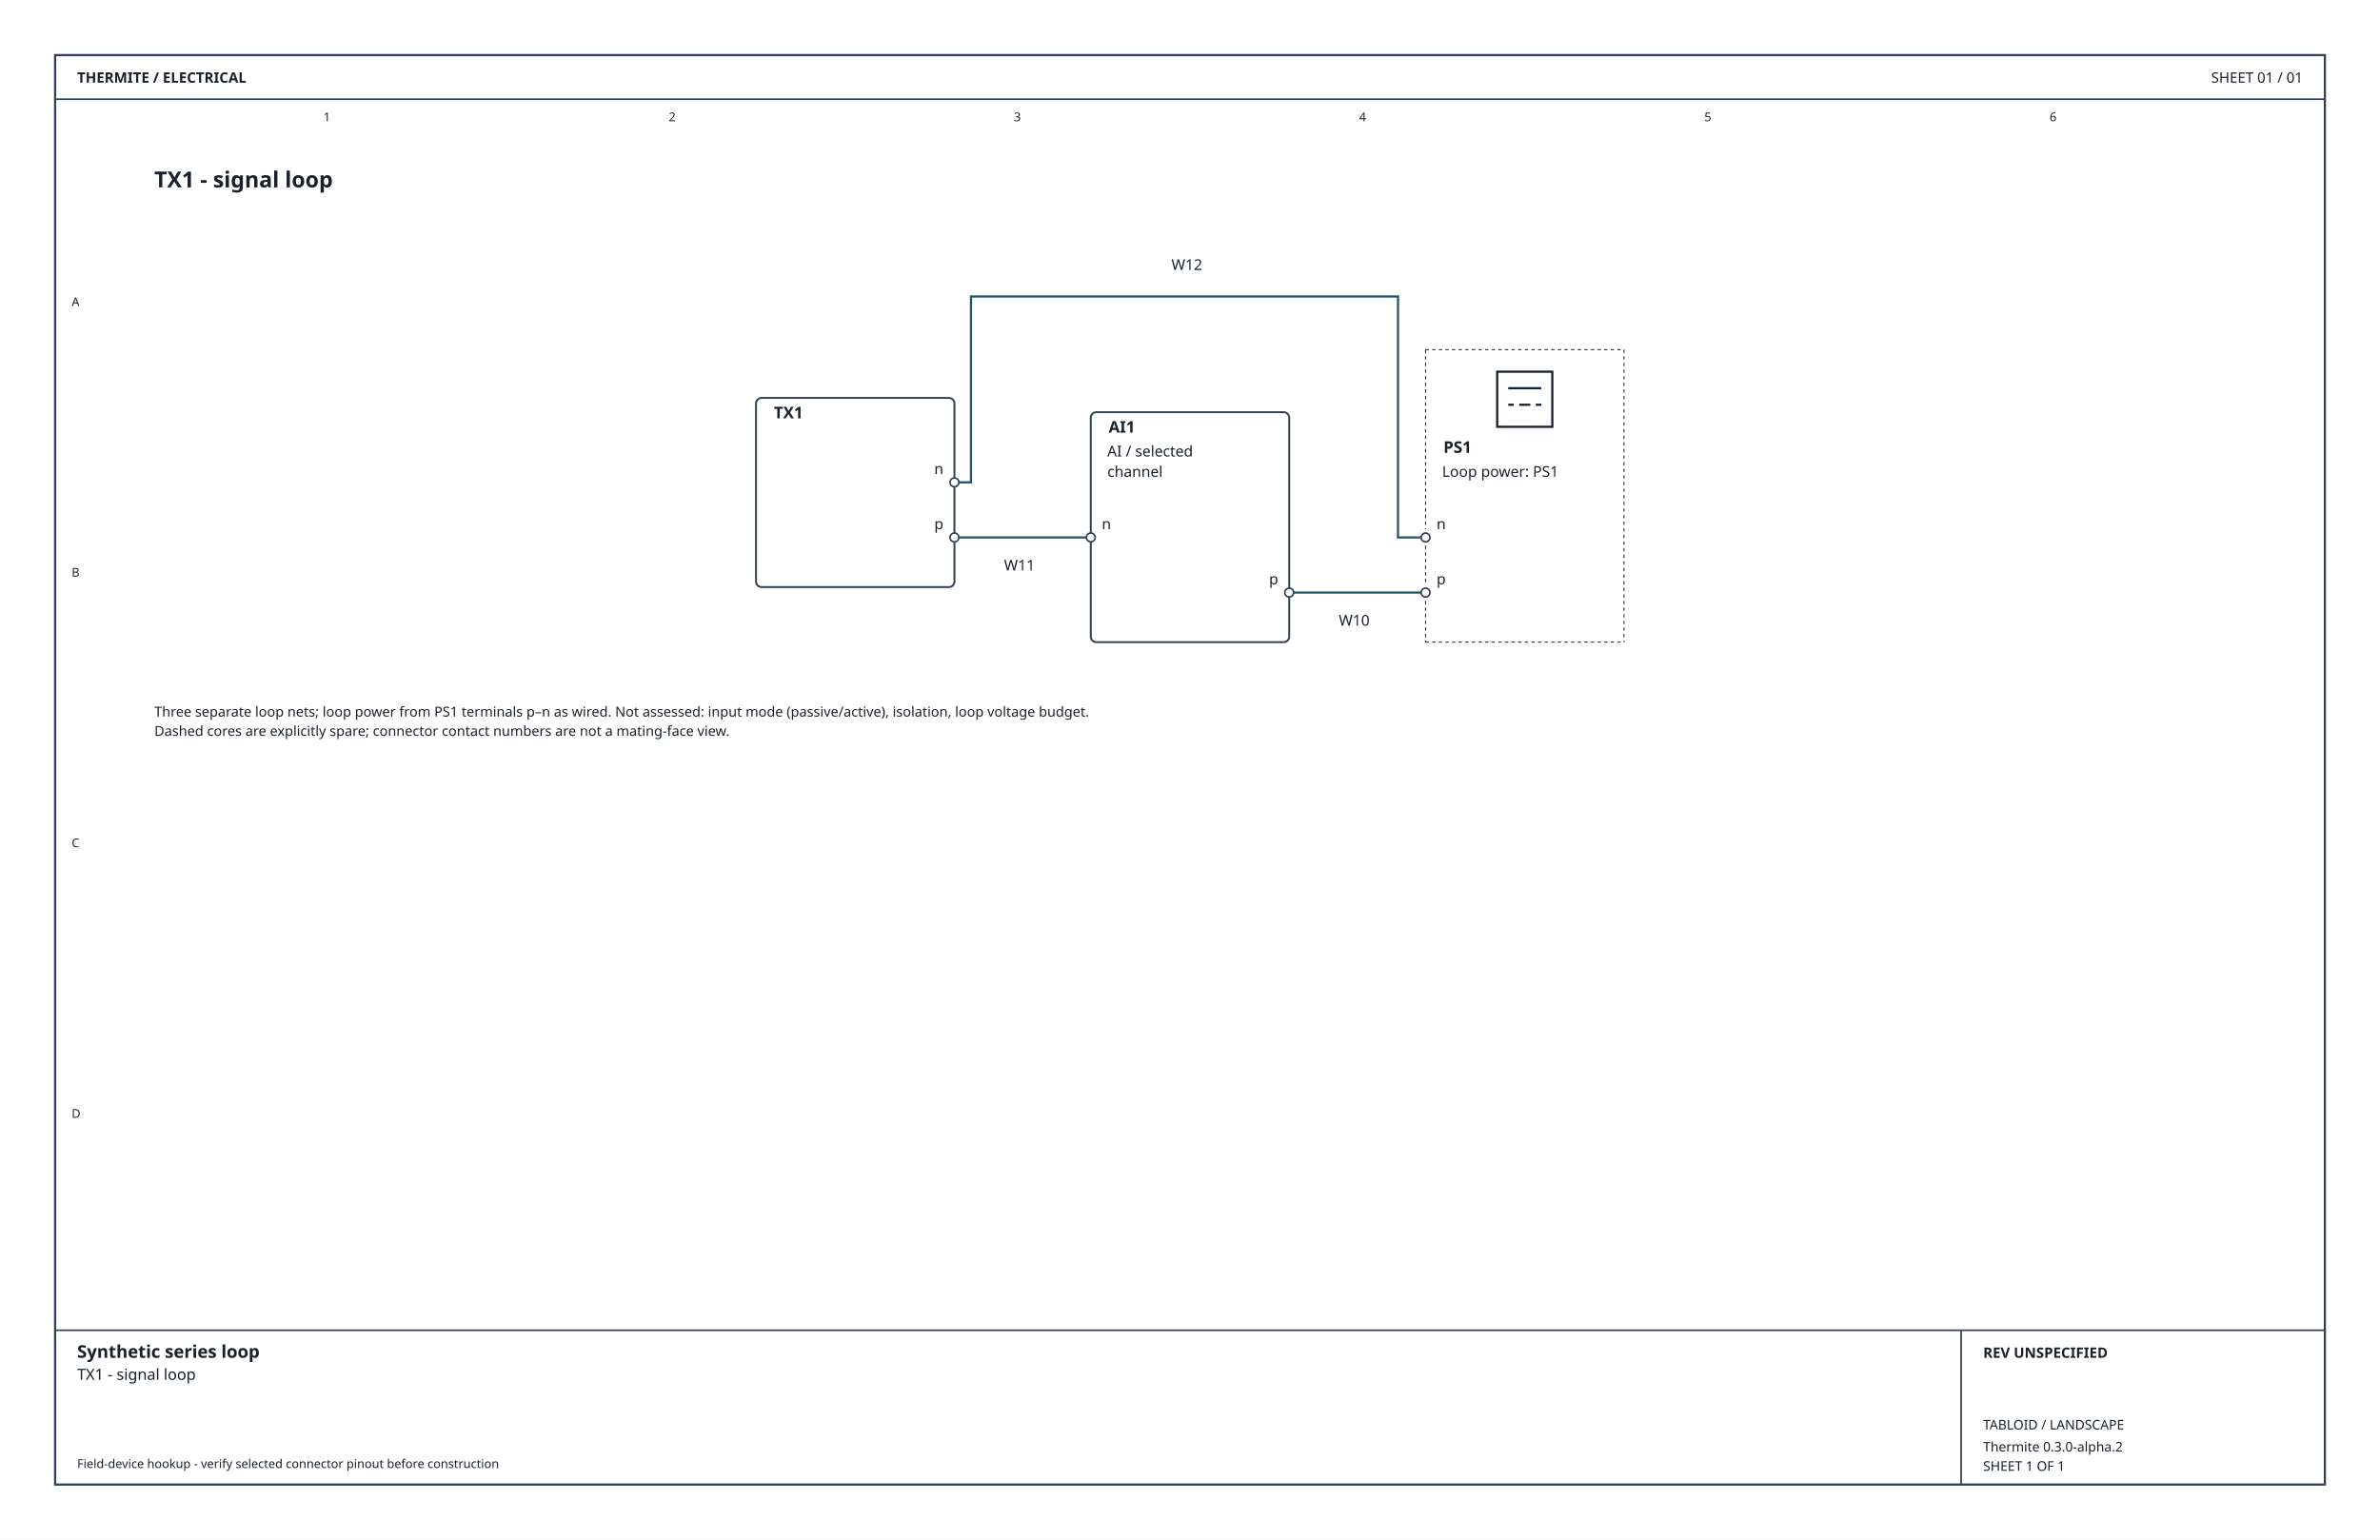
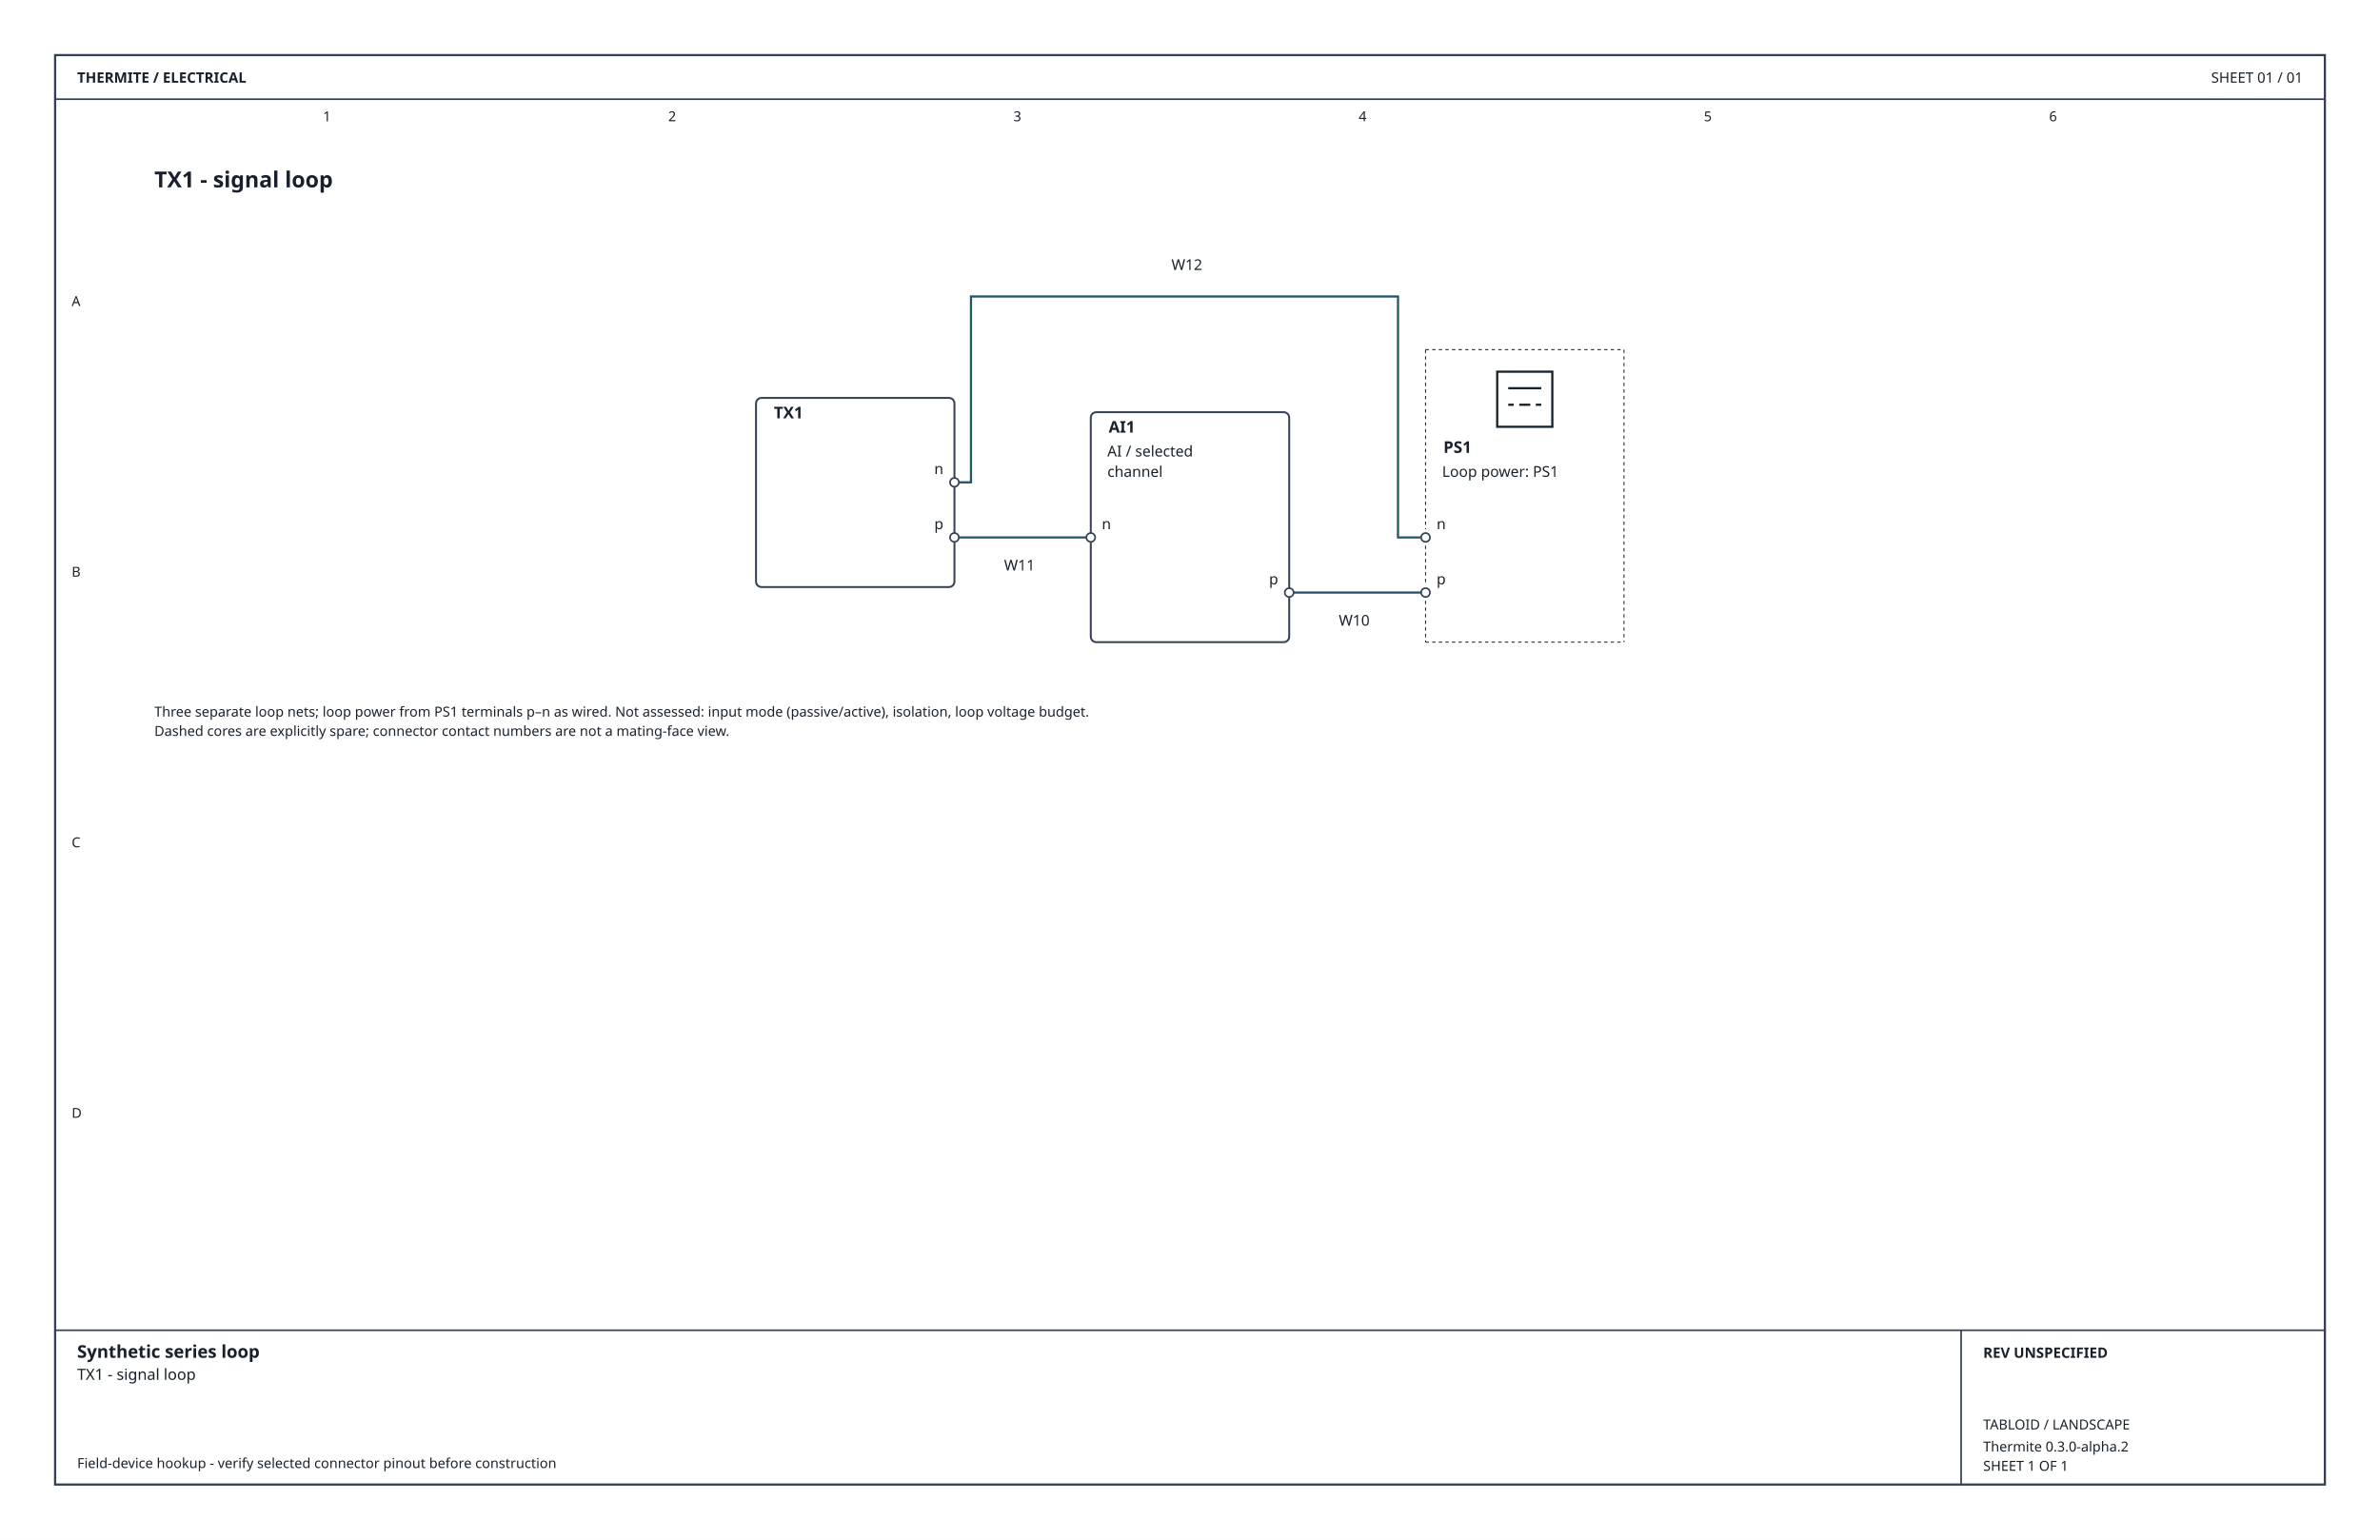
<svg xmlns="http://www.w3.org/2000/svg" width="431.8mm" height="279.4mm" viewBox="0 0 431.8 279.4" role="img" aria-label="TX1 - signal loop, sheet 1 of 1" data-sheet="1" data-total-sheets="1" data-paper="tabloid">
  <rect width="431.8" height="279.4" fill="white" />
  <rect x="10" y="10" width="411.8" height="259.4" fill="none" stroke="#344054" stroke-width="0.4" />
  <text x="14" y="15" font-family="Thermite Sans, Thermite Math, sans-serif" font-size="2.6" text-anchor="start" font-weight="700" fill="#18212b">THERMITE  /  ELECTRICAL</text>
  <text x="417.8" y="15" font-family="Thermite Sans, Thermite Math, sans-serif" font-size="2.6" text-anchor="end" font-weight="400" fill="#18212b">SHEET 01 / 01</text>
  <path d="M 10 18 L 421.8 18" fill="none" stroke="#344054" stroke-width="0.3" />
  <g data-navigation-view="view/1/0a7db6cc4c93b2729928ab9757bc4d8888b24d595e06566be57f1f3d5fcd90a7">
    <text x="28" y="34" font-family="Thermite Sans, Thermite Math, sans-serif" font-size="4" text-anchor="start" font-weight="700" fill="#18212b">TX1 - signal loop</text>
    <g transform="translate(131.164 40) scale(1)">
      <g transform="translate(0 0)">
        <g data-layout-source-port="p1_1_out" data-layout-target-port="p2_1_in" data-loop-conductor="74000000-0000-4000-8000-000000000010" data-net-id="net:sha256:ea75aba856959fb3effe9a19ea7fee04331762249f129d578a5646b214df70ea" data-terminal-ends="[{&quot;deviceUid&quot;:&quot;74000000-0000-4000-8000-000000000003&quot;,&quot;terminalKey&quot;:&quot;p&quot;},{&quot;deviceUid&quot;:&quot;74000000-0000-4000-8000-000000000001&quot;,&quot;terminalKey&quot;:&quot;p&quot;}]">
          <path d="M 102.736 67.531 L 127.472 67.531" fill="none" stroke="#23566d" stroke-width="0.4" stroke-linecap="round" />
          <rect x="110.736" y="70.531" width="8.736" height="4.8" fill="white" />
          <text x="111.736" y="73.531" font-family="Thermite Sans, Thermite Math, sans-serif" font-size="2.7" text-anchor="start" font-weight="400" fill="#18212b">W10</text>
        </g>
        <g data-layout-source-port="p0_1_out" data-layout-target-port="p1_0_in" data-loop-conductor="74000000-0000-4000-8000-000000000011" data-net-id="net:sha256:5a10ab2aa4314e109f16abb3a85edf3b6d5fd9182d9b638c85d494ff6d9c1402" data-terminal-ends="[{&quot;deviceUid&quot;:&quot;74000000-0000-4000-8000-000000000002&quot;,&quot;terminalKey&quot;:&quot;p&quot;},{&quot;deviceUid&quot;:&quot;74000000-0000-4000-8000-000000000003&quot;,&quot;terminalKey&quot;:&quot;n&quot;}]">
          <path d="M 42 57.531 L 66.736 57.531" fill="none" stroke="#23566d" stroke-width="0.4" stroke-linecap="round" />
          <rect x="50" y="60.531" width="8.736" height="4.8" fill="white" />
          <text x="51" y="63.531" font-family="Thermite Sans, Thermite Math, sans-serif" font-size="2.7" text-anchor="start" font-weight="400" fill="#18212b">W11</text>
        </g>
        <g data-layout-source-port="p0_0_out" data-layout-target-port="p2_0_in" data-loop-conductor="74000000-0000-4000-8000-000000000012" data-net-id="net:sha256:524b12d00bf8da02d017de32b9f8be8e7d931b9ed11328174aaab9fcf48b2b71" data-terminal-ends="[{&quot;deviceUid&quot;:&quot;74000000-0000-4000-8000-000000000002&quot;,&quot;terminalKey&quot;:&quot;n&quot;},{&quot;deviceUid&quot;:&quot;74000000-0000-4000-8000-000000000001&quot;,&quot;terminalKey&quot;:&quot;n&quot;}]">
          <path d="M 42 47.531 L 45 47.531 L 45 13.8 L 122.472 13.8 L 122.472 57.531 L 127.472 57.531" fill="none" stroke="#23566d" stroke-width="0.4" stroke-linecap="round" />
          <rect x="80.368" y="6" width="8.736" height="4.8" fill="white" />
          <text x="81.368" y="9" font-family="Thermite Sans, Thermite Math, sans-serif" font-size="2.7" text-anchor="start" font-weight="400" fill="#18212b">W12</text>
        </g>
        <g data-device-uid="74000000-0000-4000-8000-000000000002" data-body-width="36" data-body-height="34.322" transform="translate(6 32.209)">
          <rect width="36" height="34.322" rx="1" fill="white" stroke="#344054" stroke-width="0.35" />
          <text data-tag-owner-uid="74000000-0000-4000-8000-000000000002" data-tag-kind="body" data-tag-block="74000000-0000-4000-8000-000000000002" data-tag-field="designation" data-tag-row-start="0" data-tag-row-end="3" x="3.24" y="3.702" font-family="Thermite Sans, Thermite Math, sans-serif" font-size="2.916" text-anchor="start" font-weight="700" fill="#18212b">TX1</text>
          <g data-layout-port="p0_0_out" data-loop-terminal="[&quot;74000000-0000-4000-8000-000000000002&quot;,&quot;n&quot;]">
            <circle cx="36" cy="15.322" r="0.8" fill="white" stroke="#344054" stroke-width="0.3" />
            <text x="34" y="13.822" font-family="Thermite Sans, Thermite Math, sans-serif" font-size="2.7" text-anchor="end" font-weight="400" fill="#18212b">n</text>
          </g>
          <g data-layout-port="p0_1_out" data-loop-terminal="[&quot;74000000-0000-4000-8000-000000000002&quot;,&quot;p&quot;]">
            <circle cx="36" cy="25.322" r="0.8" fill="white" stroke="#344054" stroke-width="0.3" />
            <text x="34" y="23.822" font-family="Thermite Sans, Thermite Math, sans-serif" font-size="2.7" text-anchor="end" font-weight="400" fill="#18212b">p</text>
          </g>
        </g>
        <g data-device-uid="74000000-0000-4000-8000-000000000003" data-body-width="36" data-body-height="41.731" transform="translate(66.736 34.8)">
          <rect width="36" height="41.731" rx="1" fill="white" stroke="#344054" stroke-width="0.35" />
          <text data-tag-owner-uid="74000000-0000-4000-8000-000000000003" data-tag-kind="body" data-tag-block="74000000-0000-4000-8000-000000000003" data-tag-field="designation" data-tag-row-start="0" data-tag-row-end="3" x="3.24" y="3.711" font-family="Thermite Sans, Thermite Math, sans-serif" font-size="2.916" text-anchor="start" font-weight="700" fill="#18212b">AI1</text>
          <text x="3" y="8.031" font-family="Thermite Sans, Thermite Math, sans-serif" font-size="2.7" text-anchor="start" font-weight="400" fill="#18212b">AI / selected</text>
          <text x="3" y="11.731" font-family="Thermite Sans, Thermite Math, sans-serif" font-size="2.7" text-anchor="start" font-weight="400" fill="#18212b">channel</text>
          <g data-layout-port="p1_0_in" data-loop-terminal="[&quot;74000000-0000-4000-8000-000000000003&quot;,&quot;n&quot;]">
            <circle cx="0" cy="22.731" r="0.8" fill="white" stroke="#344054" stroke-width="0.3" />
            <text x="2" y="21.231" font-family="Thermite Sans, Thermite Math, sans-serif" font-size="2.7" text-anchor="start" font-weight="400" fill="#18212b">n</text>
          </g>
          <g data-layout-port="p1_1_out" data-loop-terminal="[&quot;74000000-0000-4000-8000-000000000003&quot;,&quot;p&quot;]">
            <circle cx="36" cy="32.731" r="0.8" fill="white" stroke="#344054" stroke-width="0.3" />
            <text x="34" y="31.231" font-family="Thermite Sans, Thermite Math, sans-serif" font-size="2.7" text-anchor="end" font-weight="400" fill="#18212b">p</text>
          </g>
        </g>
        <g data-device-uid="74000000-0000-4000-8000-000000000001" data-body-width="36" data-body-height="53.08" transform="translate(127.472 23.45)">
          <g data-source-enclosure="true" fill="none">
            <rect width="36" height="53.08" fill="white" stroke="none" />
            <line x1="0" y1="0" x2="0" y2="32.58" stroke="#17212b" stroke-width="0.18" stroke-dasharray="0.6 0.6" />
            <line x1="0" y1="35.58" x2="0" y2="42.58" stroke="#17212b" stroke-width="0.18" stroke-dasharray="0.6 0.6" />
            <line x1="0" y1="45.58" x2="0" y2="53.08" stroke="#17212b" stroke-width="0.18" stroke-dasharray="0.6 0.6" />
            <line x1="36" y1="0" x2="36" y2="53.08" stroke="#17212b" stroke-width="0.18" stroke-dasharray="0.6 0.6" />
            <line x1="0" y1="0" x2="36" y2="0" stroke="#17212b" stroke-width="0.18" stroke-dasharray="0.6 0.6" />
            <line x1="0" y1="53.08" x2="36" y2="53.08" stroke="#17212b" stroke-width="0.18" stroke-dasharray="0.6 0.6" />
          </g>
          <g transform="translate(12 3)">
            <g data-circuit-mark="dc-output" stroke="#17212b" stroke-width="0.4" fill="none">
              <rect x="1" y="1" width="10" height="10" />
              <line x1="3" y1="4" x2="9" y2="4" />
              <line x1="3" y1="7" x2="4" y2="7" />
              <line x1="5" y1="7" x2="7" y2="7" />
              <line x1="8" y1="7" x2="9" y2="7" />
            </g>
          </g>
          <text data-tag-owner-uid="74000000-0000-4000-8000-000000000001" data-tag-kind="body" data-tag-block="74000000-0000-4000-8000-000000000001" data-tag-field="designation" data-tag-row-start="0" data-tag-row-end="3" x="3.24" y="18.731" font-family="Thermite Sans, Thermite Math, sans-serif" font-size="2.916" text-anchor="start" font-weight="700" fill="#18212b">PS1</text>
          <text x="3" y="23.08" font-family="Thermite Sans, Thermite Math, sans-serif" font-size="2.7" text-anchor="start" font-weight="400" fill="#18212b">Loop power: PS1</text>
          <g data-layout-port="p2_0_in" data-loop-terminal="[&quot;74000000-0000-4000-8000-000000000001&quot;,&quot;n&quot;]">
            <circle cx="0" cy="34.08" r="0.8" fill="white" stroke="#344054" stroke-width="0.3" />
            <text x="2" y="32.58" font-family="Thermite Sans, Thermite Math, sans-serif" font-size="2.7" text-anchor="start" font-weight="400" fill="#18212b">n</text>
          </g>
          <g data-layout-port="p2_1_in" data-loop-terminal="[&quot;74000000-0000-4000-8000-000000000001&quot;,&quot;p&quot;]">
            <circle cx="0" cy="44.08" r="0.8" fill="white" stroke="#344054" stroke-width="0.3" />
            <text x="2" y="42.58" font-family="Thermite Sans, Thermite Math, sans-serif" font-size="2.7" text-anchor="start" font-weight="400" fill="#18212b">p</text>
          </g>
        </g>
      </g>
    </g>
    <g data-engine-notes="true">
      <text x="28" y="130.031" font-family="Thermite Sans, Thermite Math, sans-serif" font-size="2.5" text-anchor="start" font-weight="400" fill="#18212b">Three separate loop nets; loop power from PS1 terminals p–n as wired. Not assessed: input mode (passive/active), isolation, loop voltage budget.</text>
      <text x="28" y="133.531" font-family="Thermite Sans, Thermite Math, sans-serif" font-size="2.5" text-anchor="start" font-weight="400" fill="#18212b">Dashed cores are explicitly spare; connector contact numbers are not a mating-face view.</text>
    </g>
  </g>
-   <text x="59.317" y="22" font-family="Thermite Sans, Thermite Math, sans-serif" font-size="2.2" text-anchor="middle" font-weight="400" fill="#18212b">1</text>
-   <text x="121.95" y="22" font-family="Thermite Sans, Thermite Math, sans-serif" font-size="2.2" text-anchor="middle" font-weight="400" fill="#18212b">2</text>
-   <text x="184.583" y="22" font-family="Thermite Sans, Thermite Math, sans-serif" font-size="2.2" text-anchor="middle" font-weight="400" fill="#18212b">3</text>
-   <text x="247.217" y="22" font-family="Thermite Sans, Thermite Math, sans-serif" font-size="2.2" text-anchor="middle" font-weight="400" fill="#18212b">4</text>
-   <text x="309.85" y="22" font-family="Thermite Sans, Thermite Math, sans-serif" font-size="2.2" text-anchor="middle" font-weight="400" fill="#18212b">5</text>
-   <text x="372.483" y="22" font-family="Thermite Sans, Thermite Math, sans-serif" font-size="2.2" text-anchor="middle" font-weight="400" fill="#18212b">6</text>
-   <text x="13" y="55.55" font-family="Thermite Sans, Thermite Math, sans-serif" font-size="2.2" text-anchor="start" font-weight="400" fill="#18212b">A</text>
-   <text x="13" y="104.65" font-family="Thermite Sans, Thermite Math, sans-serif" font-size="2.2" text-anchor="start" font-weight="400" fill="#18212b">B</text>
-   <text x="13" y="153.75" font-family="Thermite Sans, Thermite Math, sans-serif" font-size="2.2" text-anchor="start" font-weight="400" fill="#18212b">C</text>
-   <text x="13" y="202.85" font-family="Thermite Sans, Thermite Math, sans-serif" font-size="2.2" text-anchor="start" font-weight="400" fill="#18212b">D</text>
+   <text x="59.317" y="22" font-family="Thermite Sans, Thermite Math, sans-serif" font-size="2.5" text-anchor="middle" font-weight="400" fill="#18212b">1</text>
+   <text x="121.95" y="22" font-family="Thermite Sans, Thermite Math, sans-serif" font-size="2.5" text-anchor="middle" font-weight="400" fill="#18212b">2</text>
+   <text x="184.583" y="22" font-family="Thermite Sans, Thermite Math, sans-serif" font-size="2.5" text-anchor="middle" font-weight="400" fill="#18212b">3</text>
+   <text x="247.217" y="22" font-family="Thermite Sans, Thermite Math, sans-serif" font-size="2.5" text-anchor="middle" font-weight="400" fill="#18212b">4</text>
+   <text x="309.85" y="22" font-family="Thermite Sans, Thermite Math, sans-serif" font-size="2.5" text-anchor="middle" font-weight="400" fill="#18212b">5</text>
+   <text x="372.483" y="22" font-family="Thermite Sans, Thermite Math, sans-serif" font-size="2.5" text-anchor="middle" font-weight="400" fill="#18212b">6</text>
+   <text x="13" y="55.55" font-family="Thermite Sans, Thermite Math, sans-serif" font-size="2.5" text-anchor="start" font-weight="400" fill="#18212b">A</text>
+   <text x="13" y="104.65" font-family="Thermite Sans, Thermite Math, sans-serif" font-size="2.5" text-anchor="start" font-weight="400" fill="#18212b">B</text>
+   <text x="13" y="153.75" font-family="Thermite Sans, Thermite Math, sans-serif" font-size="2.5" text-anchor="start" font-weight="400" fill="#18212b">C</text>
+   <text x="13" y="202.85" font-family="Thermite Sans, Thermite Math, sans-serif" font-size="2.5" text-anchor="start" font-weight="400" fill="#18212b">D</text>
  <path d="M 10 241.4 L 421.8 241.4" fill="none" stroke="#344054" stroke-width="0.3" />
  <path d="M 355.8 241.4 L 355.8 269.4" fill="none" stroke="#344054" stroke-width="0.3" />
  <text x="14" y="246.4" font-family="Thermite Sans, Thermite Math, sans-serif" font-size="3.2" text-anchor="start" font-weight="700" fill="#18212b">Synthetic series loop</text>
  <text x="14" y="250.4" font-family="Thermite Sans, Thermite Math, sans-serif" font-size="2.8" text-anchor="start" font-weight="400" fill="#18212b">TX1 - signal loop</text>
-   <text x="14" y="266.4" font-family="Thermite Sans, Thermite Math, sans-serif" font-size="2.2" text-anchor="start" font-weight="400" fill="#18212b">Field-device hookup - verify selected connector pinout before construction</text>
+   <text x="14" y="266.4" font-family="Thermite Sans, Thermite Math, sans-serif" font-size="2.5" text-anchor="start" font-weight="400" fill="#18212b">Field-device hookup - verify selected connector pinout before construction</text>
  <text x="359.8" y="246.4" font-family="Thermite Sans, Thermite Math, sans-serif" font-size="2.6" text-anchor="start" font-weight="700" fill="#18212b">REV UNSPECIFIED</text>
-   <text x="359.8" y="259.4" font-family="Thermite Sans, Thermite Math, sans-serif" font-size="2.4" text-anchor="start" font-weight="400" fill="#18212b">TABLOID / LANDSCAPE</text>
-   <text x="359.8" y="263.4" font-family="Thermite Sans, Thermite Math, sans-serif" font-size="2.4" text-anchor="start" font-weight="400" fill="#18212b">Thermite 0.3.0-alpha.2</text>
-   <text x="359.8" y="266.9" font-family="Thermite Sans, Thermite Math, sans-serif" font-size="2.4" text-anchor="start" font-weight="400" fill="#18212b">SHEET 1 OF 1</text>
+   <text x="359.8" y="259.4" font-family="Thermite Sans, Thermite Math, sans-serif" font-size="2.5" text-anchor="start" font-weight="400" fill="#18212b">TABLOID / LANDSCAPE</text>
+   <text x="359.8" y="263.4" font-family="Thermite Sans, Thermite Math, sans-serif" font-size="2.5" text-anchor="start" font-weight="400" fill="#18212b">Thermite 0.3.0-alpha.2</text>
+   <text x="359.8" y="266.9" font-family="Thermite Sans, Thermite Math, sans-serif" font-size="2.5" text-anchor="start" font-weight="400" fill="#18212b">SHEET 1 OF 1</text>
</svg>
